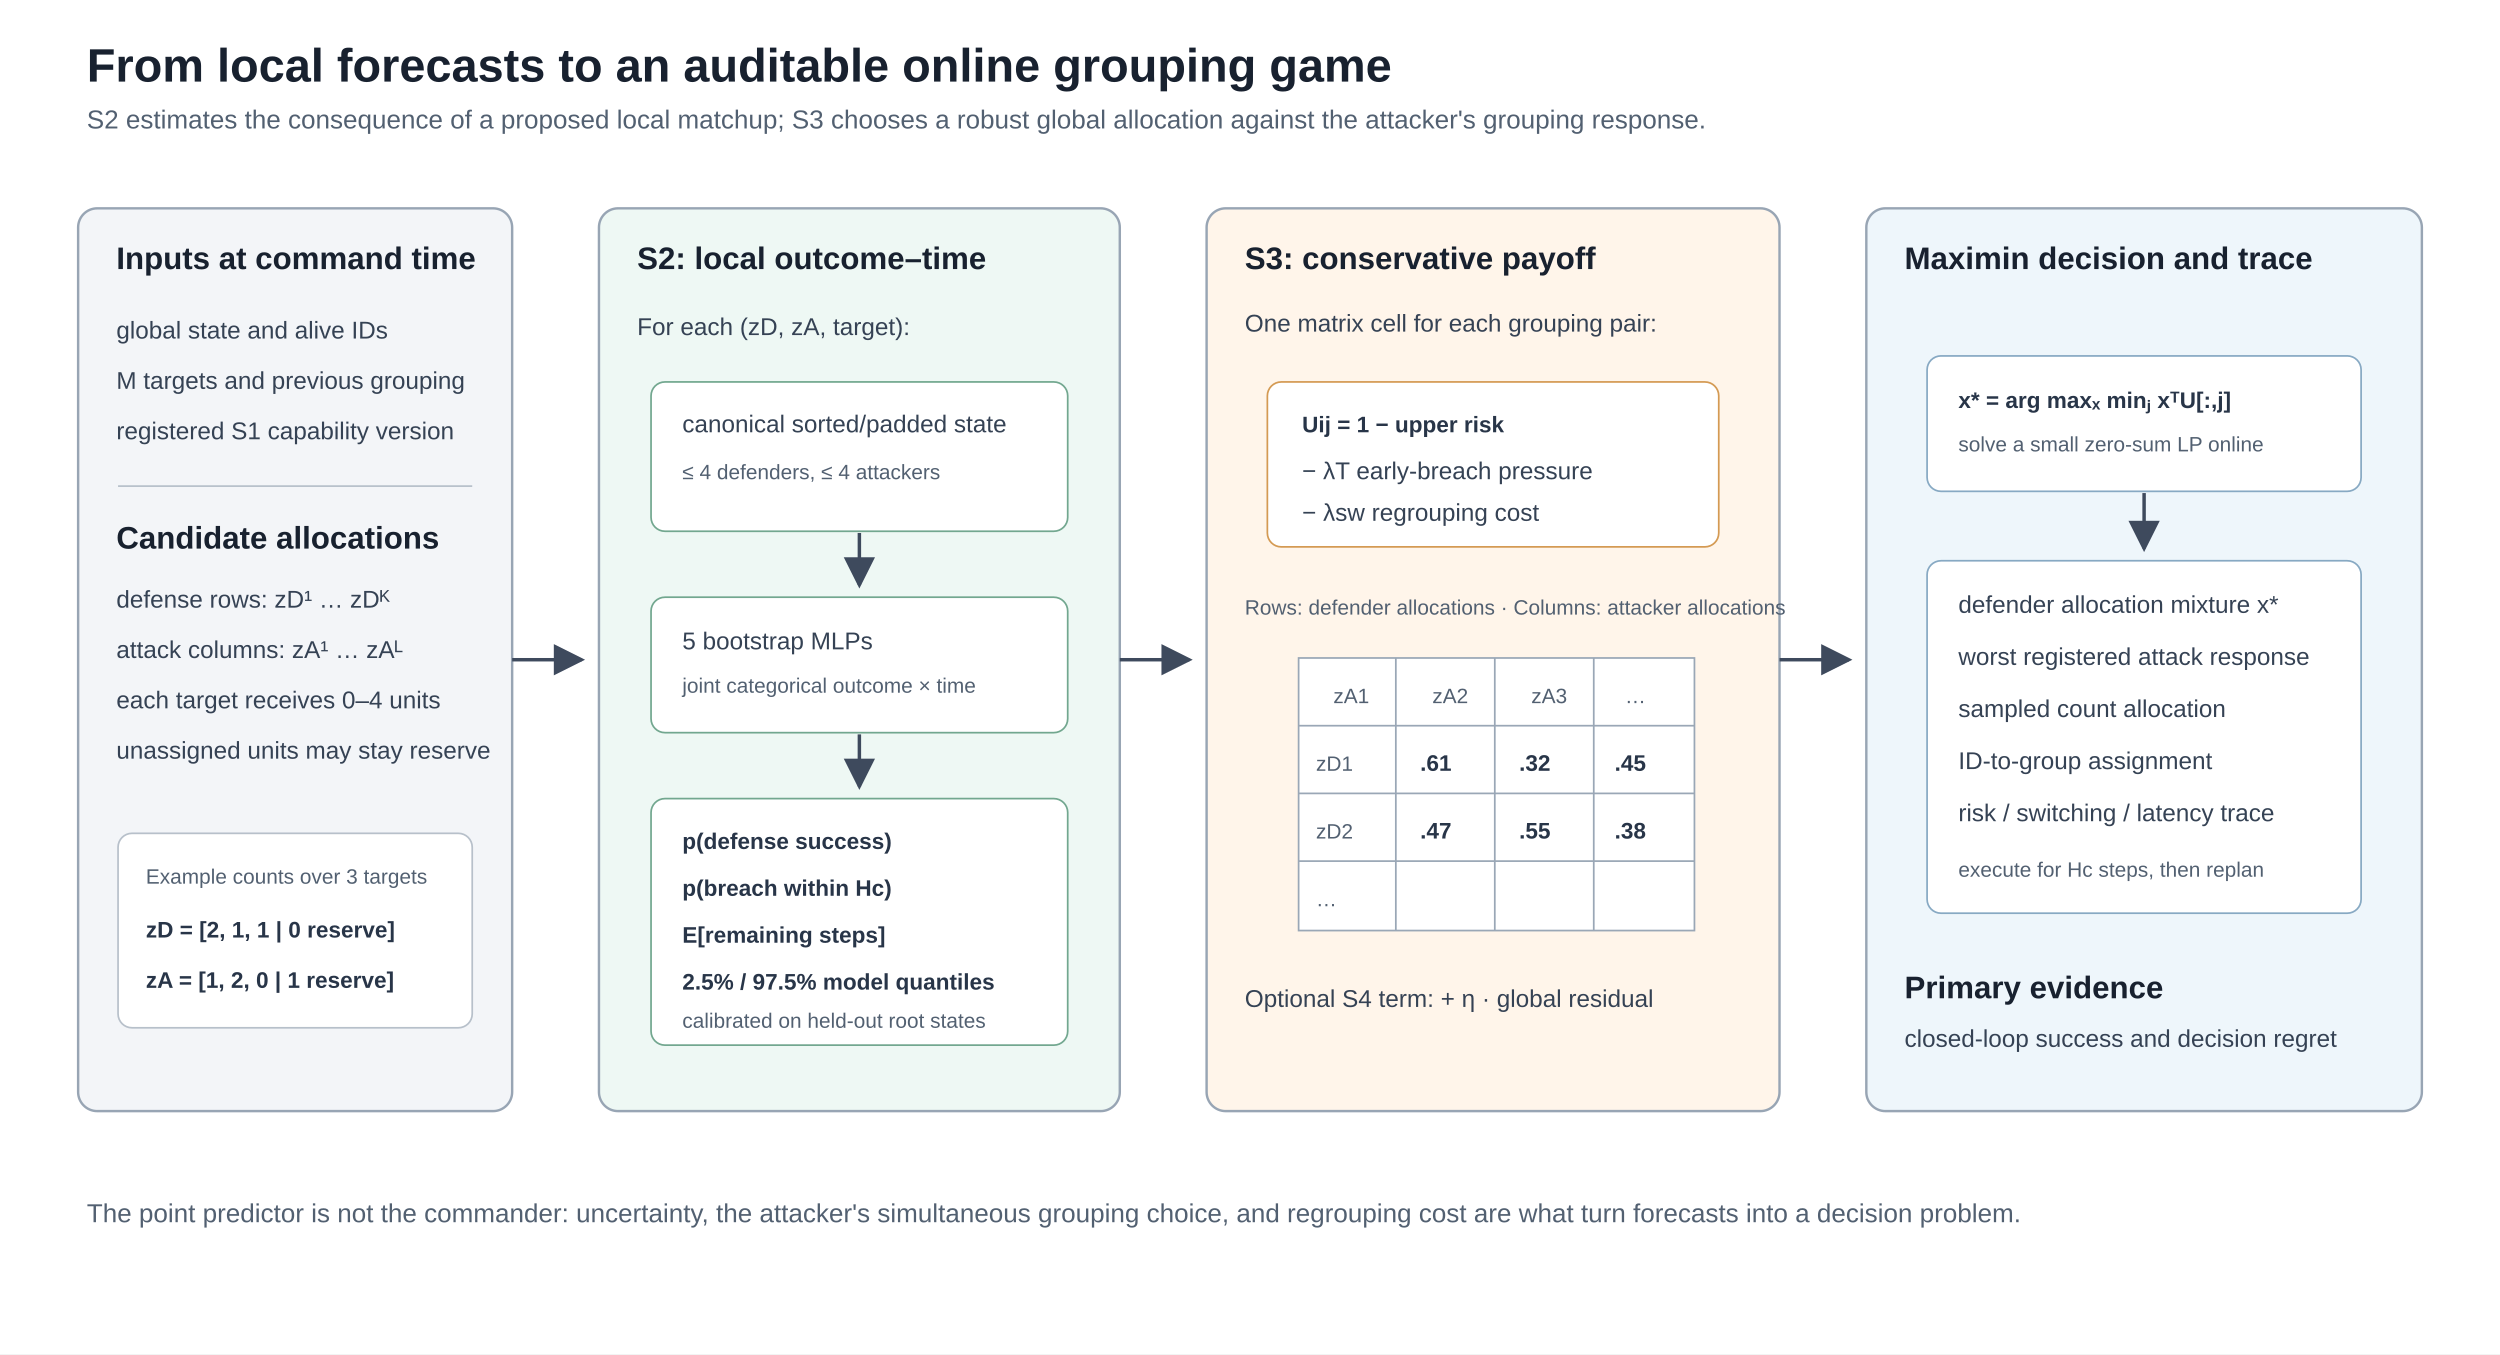
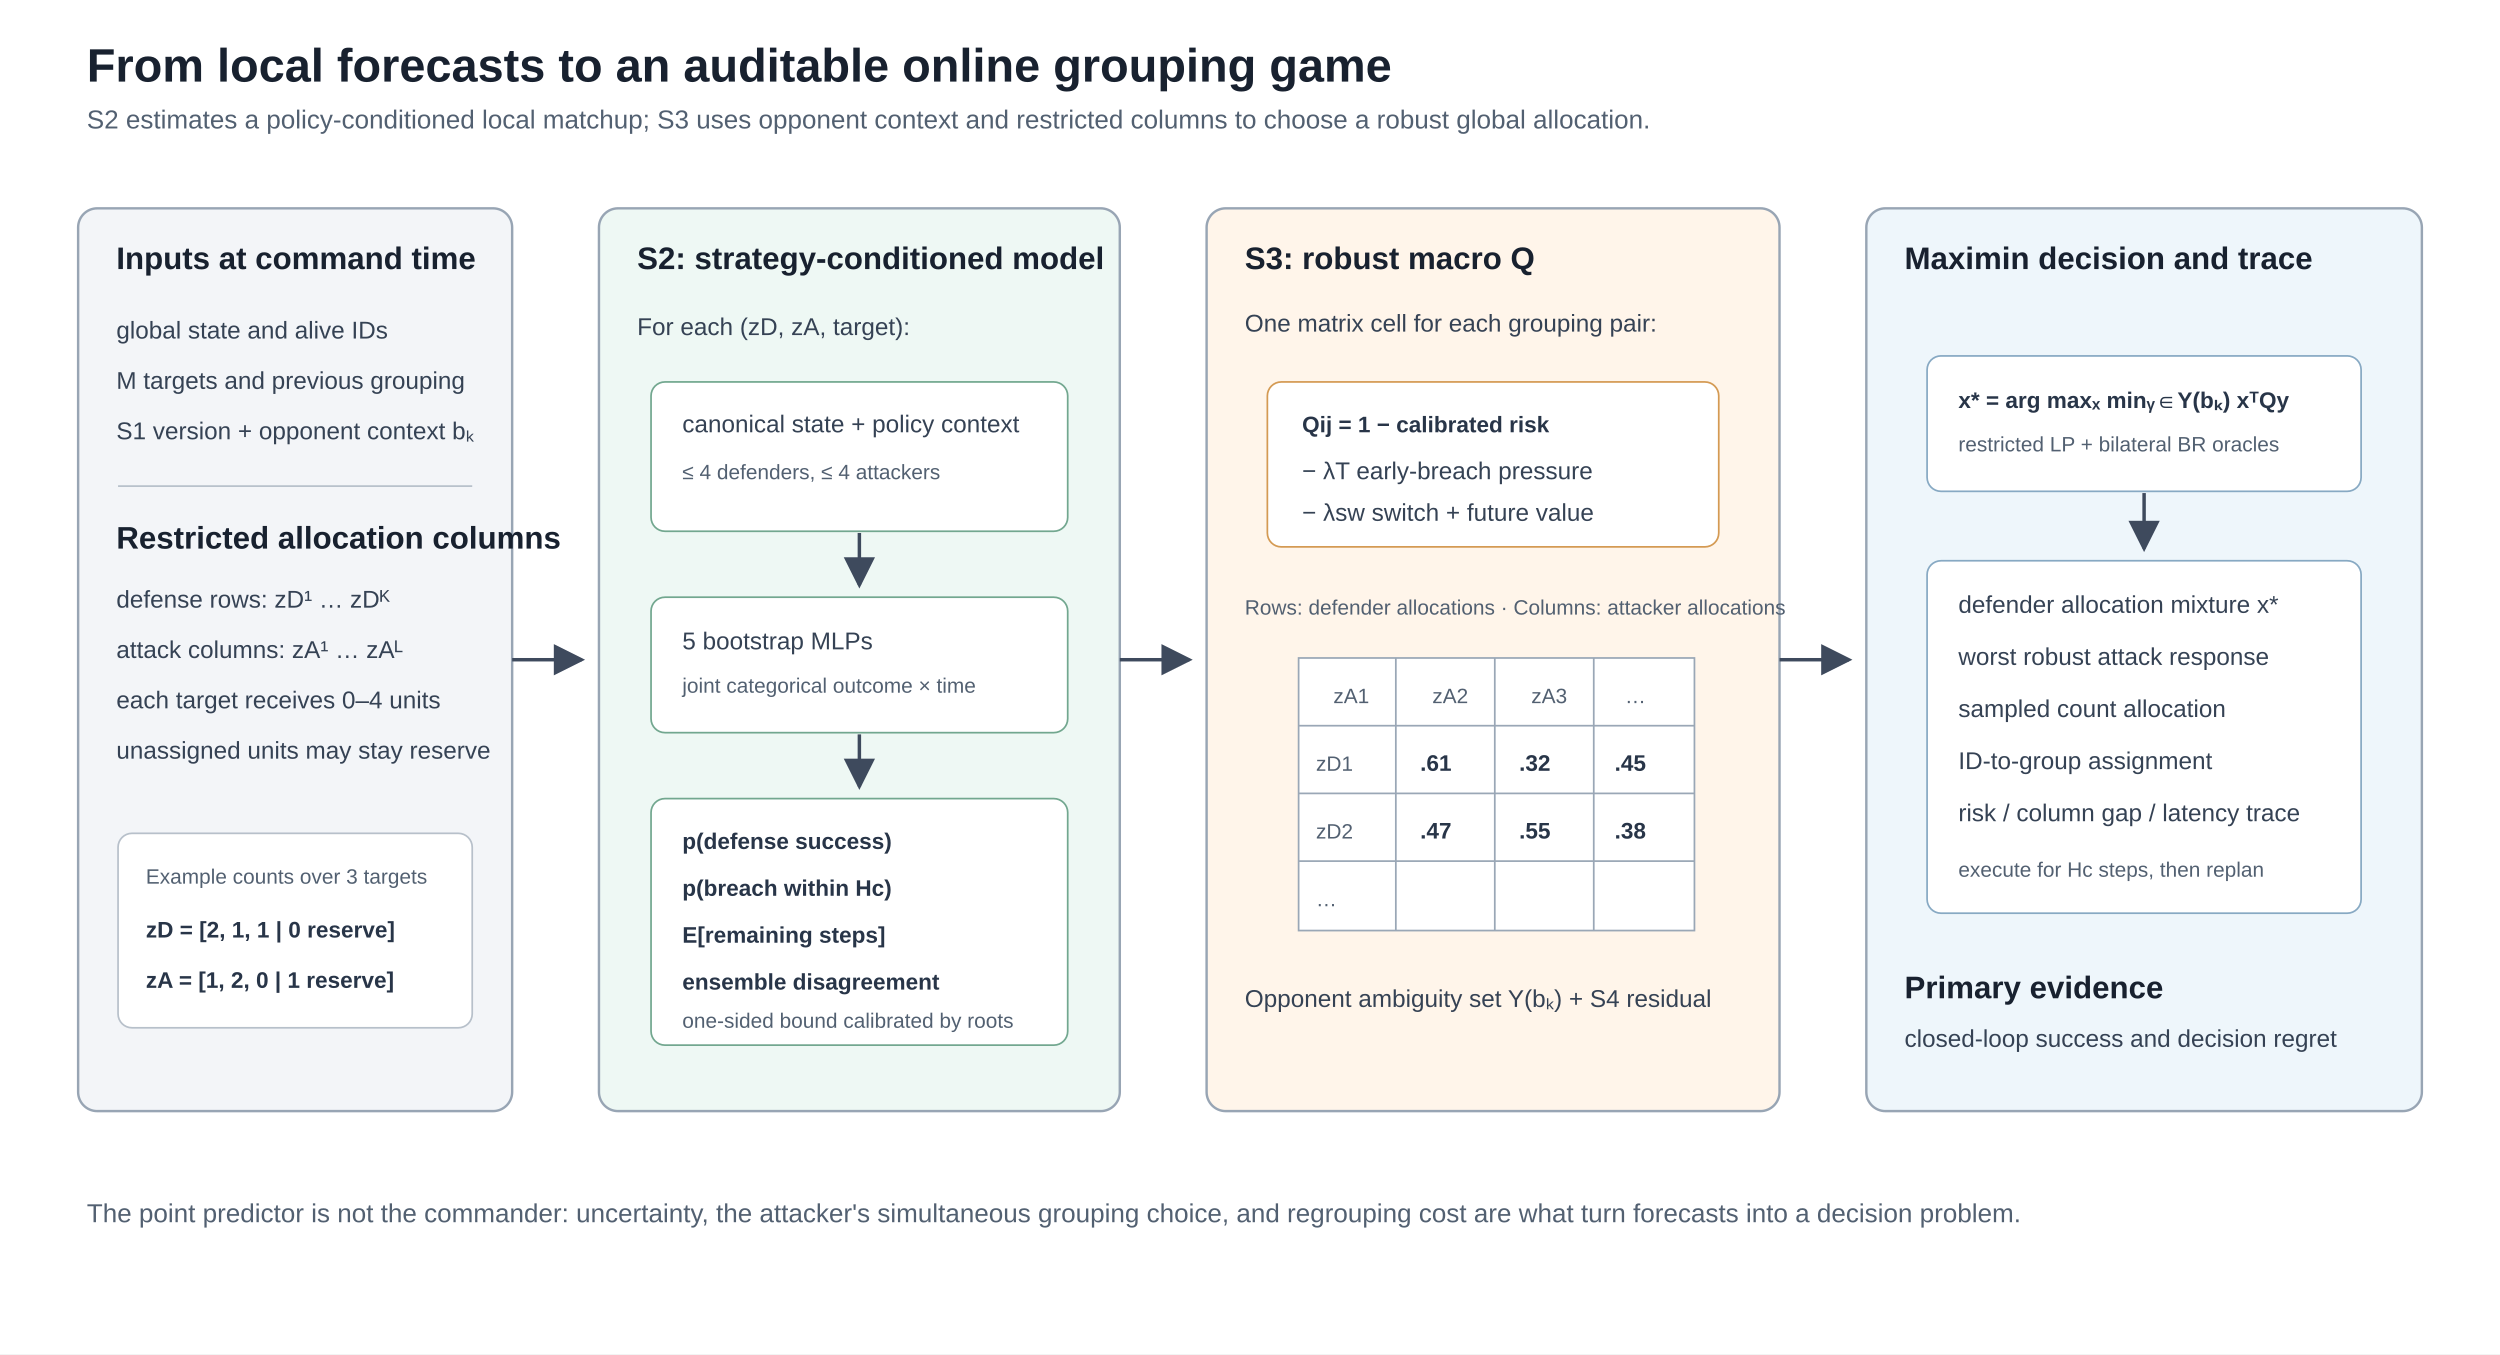
<svg xmlns="http://www.w3.org/2000/svg" width="1440" height="780" viewBox="0 0 1440 780">
  <defs>
    <marker id="ar" markerWidth="9" markerHeight="9" refX="8" refY="4.5" orient="auto">
      <path d="M0 0 L9 4.5 L0 9Z" fill="#3e4a5d" />
    </marker>
    <style>.t{font:700 27px Arial;fill:#18212f}.s{font:400 15px Arial;fill:#526071}.h{font:700 18px Arial;fill:#18212f}.b{font:400 14px Arial;fill:#354254}.x{font:400 12px Arial;fill:#526071}.box{stroke:#98a5b4;stroke-width:1.4;rx:11}.arr{stroke:#3e4a5d;stroke-width:2;fill:none;marker-end:url(#ar)}.cell{font:600 13px Arial;fill:#283548}</style>
  </defs>
  <rect width="1440" height="780" fill="white" />
  <text x="50" y="47" class="t">From local forecasts to an auditable online grouping game</text>
-   <text x="50" y="74" class="s">S2 estimates the consequence of a proposed local matchup; S3 chooses a robust global allocation against the attacker's grouping response.</text>
+   <text x="50" y="74" class="s">S2 estimates a policy-conditioned local matchup; S3 uses opponent context and restricted columns to choose a robust global allocation.</text>
  <rect x="45" y="120" width="250" height="520" class="box" fill="#f3f5f8" />
  <text x="67" y="155" class="h">Inputs at command time</text>
  <text x="67" y="195" class="b">global state and alive IDs</text>
  <text x="67" y="224" class="b">M targets and previous grouping</text>
-   <text x="67" y="253" class="b">registered S1 capability version</text>
+   <text x="67" y="253" class="b">S1 version + opponent context bₖ</text>
  <line x1="68" y1="280" x2="272" y2="280" stroke="#b7c0ca" />
-   <text x="67" y="316" class="h">Candidate allocations</text>
+   <text x="67" y="316" class="h">Restricted allocation columns</text>
  <text x="67" y="350" class="b">defense rows: zD¹ … zDᴷ</text>
  <text x="67" y="379" class="b">attack columns: zA¹ … zAᴸ</text>
  <text x="67" y="408" class="b">each target receives 0–4 units</text>
  <text x="67" y="437" class="b">unassigned units may stay reserve</text>
  <rect x="68" y="480" width="204" height="112" rx="8" fill="#fff" stroke="#b7c0ca" />
  <text x="84" y="509" class="x">Example counts over 3 targets</text>
  <text x="84" y="540" class="cell">zD = [2, 1, 1 | 0 reserve]</text>
  <text x="84" y="569" class="cell">zA = [1, 2, 0 | 1 reserve]</text>
  <rect x="345" y="120" width="300" height="520" class="box" fill="#eef8f4" />
-   <text x="367" y="155" class="h">S2: local outcome–time</text>
+   <text x="367" y="155" class="h">S2: strategy-conditioned model</text>
  <text x="367" y="193" class="b">For each (zD, zA, target):</text>
  <rect x="375" y="220" width="240" height="86" rx="8" fill="#fff" stroke="#72a78f" />
-   <text x="393" y="249" class="b">canonical sorted/padded state</text>
+   <text x="393" y="249" class="b">canonical state + policy context</text>
  <text x="393" y="276" class="x">≤ 4 defenders, ≤ 4 attackers</text>
  <path d="M495 307 V337" class="arr" />
  <rect x="375" y="344" width="240" height="78" rx="8" fill="#fff" stroke="#72a78f" />
  <text x="393" y="374" class="b">5 bootstrap MLPs</text>
  <text x="393" y="399" class="x">joint categorical outcome × time</text>
  <path d="M495 423 V453" class="arr" />
  <rect x="375" y="460" width="240" height="142" rx="8" fill="#fff" stroke="#72a78f" />
  <text x="393" y="489" class="cell">p(defense success)</text>
  <text x="393" y="516" class="cell">p(breach within Hc)</text>
  <text x="393" y="543" class="cell">E[remaining steps]</text>
-   <text x="393" y="570" class="cell">2.5% / 97.5% model quantiles</text>
-   <text x="393" y="592" class="x">calibrated on held-out root states</text>
+   <text x="393" y="570" class="cell">ensemble disagreement</text>
+   <text x="393" y="592" class="x">one-sided bound calibrated by roots</text>
  <rect x="695" y="120" width="330" height="520" class="box" fill="#fff5ea" />
-   <text x="717" y="155" class="h">S3: conservative payoff</text>
+   <text x="717" y="155" class="h">S3: robust macro Q</text>
  <text x="717" y="191" class="b">One matrix cell for each grouping pair:</text>
  <rect x="730" y="220" width="260" height="95" rx="8" fill="#fff" stroke="#d49a53" />
-   <text x="750" y="249" class="cell">Uij = 1 − upper risk</text>
+   <text x="750" y="249" class="cell">Qij = 1 − calibrated risk</text>
  <text x="750" y="276" class="b">− λT early-breach pressure</text>
-   <text x="750" y="300" class="b">− λsw regrouping cost</text>
+   <text x="750" y="300" class="b">− λsw switch + future value</text>
  <text x="717" y="354" class="x">Rows: defender allocations · Columns: attacker allocations</text>
  <rect x="748" y="379" width="228" height="157" fill="#fff" stroke="#9aa7b6" />
  <line x1="804" y1="379" x2="804" y2="536" stroke="#9aa7b6" />
  <line x1="861" y1="379" x2="861" y2="536" stroke="#9aa7b6" />
  <line x1="918" y1="379" x2="918" y2="536" stroke="#9aa7b6" />
  <line x1="748" y1="418" x2="976" y2="418" stroke="#9aa7b6" />
  <line x1="748" y1="457" x2="976" y2="457" stroke="#9aa7b6" />
  <line x1="748" y1="496" x2="976" y2="496" stroke="#9aa7b6" />
  <text x="768" y="405" class="x">zA1</text>
  <text x="825" y="405" class="x">zA2</text>
  <text x="882" y="405" class="x">zA3</text>
  <text x="936" y="405" class="x">…</text>
  <text x="758" y="444" class="x">zD1</text>
  <text x="818" y="444" class="cell">.61</text>
  <text x="875" y="444" class="cell">.32</text>
  <text x="930" y="444" class="cell">.45</text>
  <text x="758" y="483" class="x">zD2</text>
  <text x="818" y="483" class="cell">.47</text>
  <text x="875" y="483" class="cell">.55</text>
  <text x="930" y="483" class="cell">.38</text>
  <text x="758" y="522" class="x">…</text>
-   <text x="717" y="580" class="b">Optional S4 term: + η · global residual</text>
+   <text x="717" y="580" class="b">Opponent ambiguity set Y(bₖ) + S4 residual</text>
  <rect x="1075" y="120" width="320" height="520" class="box" fill="#eef6fb" />
  <text x="1097" y="155" class="h">Maximin decision and trace</text>
  <rect x="1110" y="205" width="250" height="78" rx="8" fill="#fff" stroke="#87a9c3" />
-   <text x="1128" y="235" class="cell">x* = arg maxₓ minⱼ xᵀU[:,j]</text>
-   <text x="1128" y="260" class="x">solve a small zero-sum LP online</text>
+   <text x="1128" y="235" class="cell">x* = arg maxₓ minᵧ∈Y(bₖ) xᵀQy</text>
+   <text x="1128" y="260" class="x">restricted LP + bilateral BR oracles</text>
  <path d="M1235 284 V316" class="arr" />
  <rect x="1110" y="323" width="250" height="203" rx="8" fill="#fff" stroke="#87a9c3" />
  <text x="1128" y="353" class="b">defender allocation mixture x*</text>
-   <text x="1128" y="383" class="b">worst registered attack response</text>
+   <text x="1128" y="383" class="b">worst robust attack response</text>
  <text x="1128" y="413" class="b">sampled count allocation</text>
  <text x="1128" y="443" class="b">ID-to-group assignment</text>
-   <text x="1128" y="473" class="b">risk / switching / latency trace</text>
+   <text x="1128" y="473" class="b">risk / column gap / latency trace</text>
  <text x="1128" y="505" class="x">execute for Hc steps, then replan</text>
  <text x="1097" y="575" class="h">Primary evidence</text>
  <text x="1097" y="603" class="b">closed-loop success and decision regret</text>
  <path d="M295 380 H335" class="arr" />
  <path d="M645 380 H685" class="arr" />
  <path d="M1025 380 H1065" class="arr" />
  <text x="50" y="704" class="s">The point predictor is not the commander: uncertainty, the attacker's simultaneous grouping choice, and regrouping cost are what turn forecasts into a decision problem.</text>
</svg>
